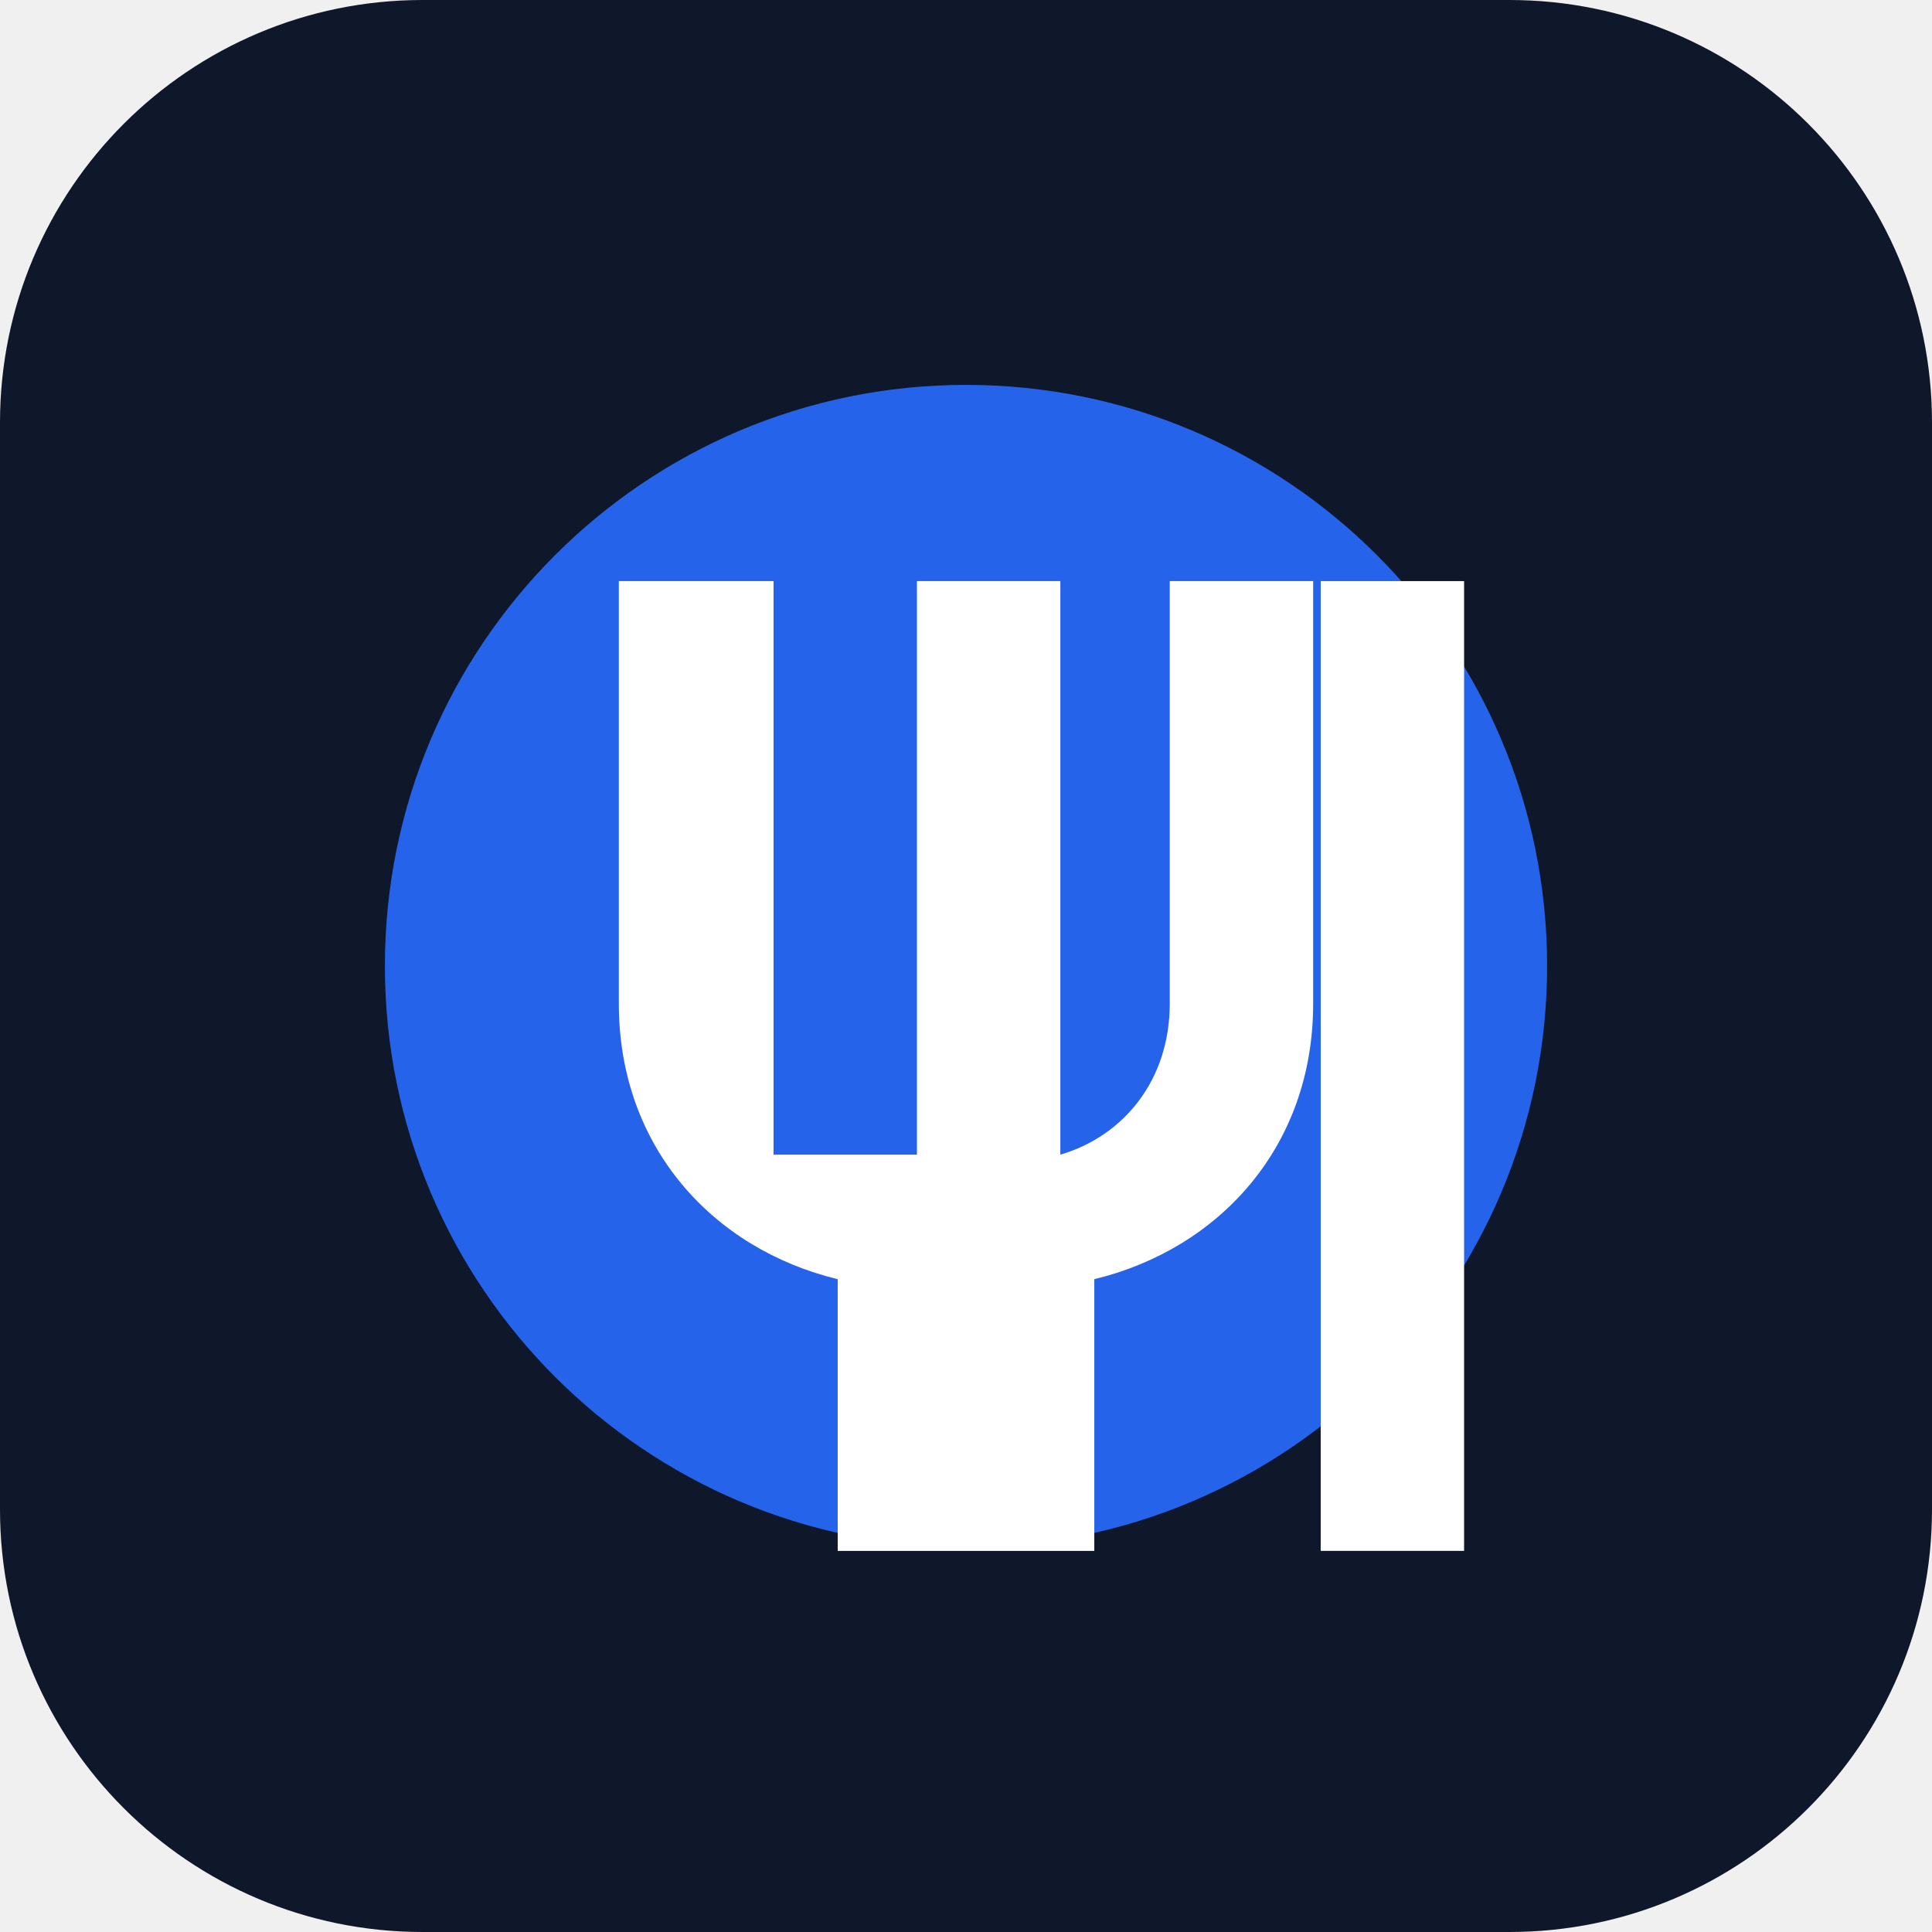
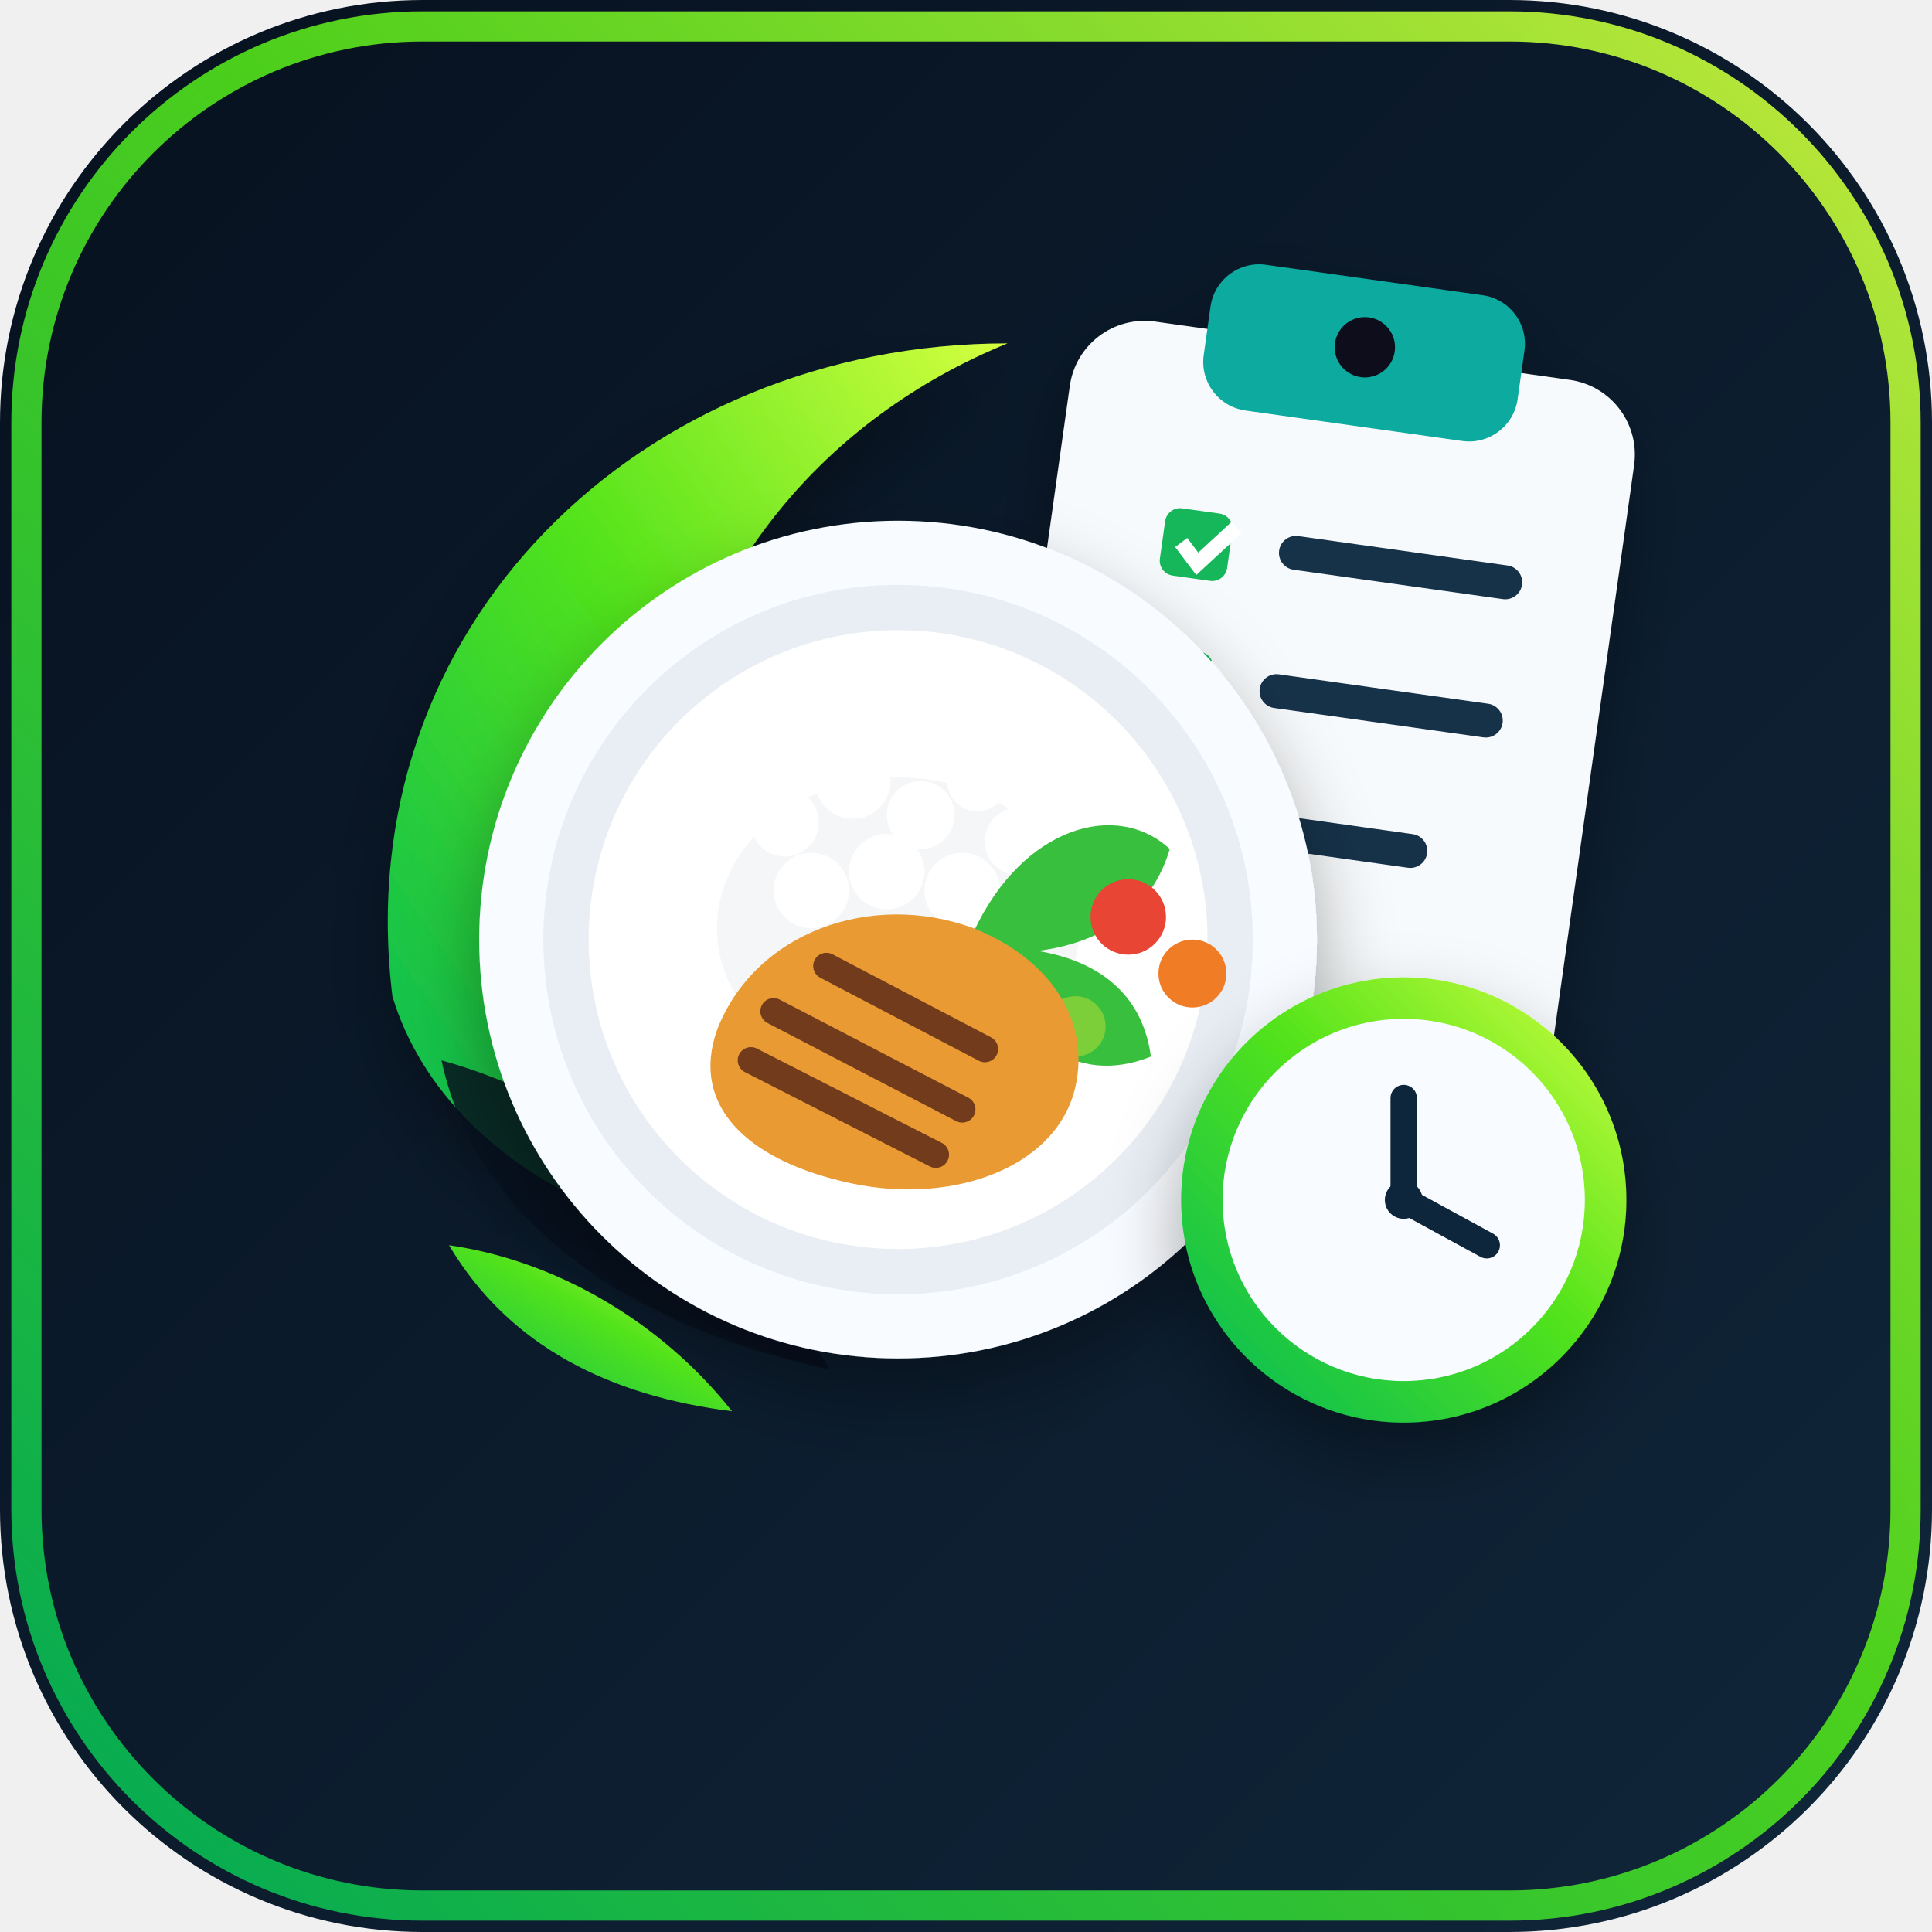
- <svg xmlns="http://www.w3.org/2000/svg" viewBox="0 0 512 512">
-   <rect width="512" height="512" rx="112" fill="#0f172a" />
-   <circle cx="256" cy="256" r="154" fill="#2563eb" />
-   <path d="M164 154v112c0 38 25 65 58 73v72h68v-72c33-8 58-35 58-73V154h-38v112c0 20-12 35-29 40V154h-38v152h-38V154h-41z" fill="#fff" />
-   <path d="M350 154h38v257h-38z" fill="#fff" />
+ <svg xmlns="http://www.w3.org/2000/svg" viewBox="0 0 512 512" role="img" aria-label="Lunch Food Log logo">
+   <defs>
+     <linearGradient id="bg" x1="0" y1="0" x2="1" y2="1">
+       <stop offset="0" stop-color="#07111f" />
+       <stop offset="1" stop-color="#10263a" />
+     </linearGradient>
+     <linearGradient id="green" x1="0" y1="1" x2="1" y2="0">
+       <stop offset="0" stop-color="#00b85a" />
+       <stop offset=".55" stop-color="#53e31b" />
+       <stop offset="1" stop-color="#d5ff3f" />
+     </linearGradient>
+     <linearGradient id="teal" x1="0" y1="0" x2="1" y2="1">
+       <stop offset="0" stop-color="#00d6c7" />
+       <stop offset="1" stop-color="#32ef76" />
+     </linearGradient>
+     <filter id="shadow" x="-30%" y="-30%" width="160%" height="160%">
+       <feDropShadow dx="0" dy="10" stdDeviation="10" flood-opacity=".35" />
+     </filter>
+   </defs>
+   <rect width="512" height="512" rx="112" fill="url(#bg)" />
+   <rect x="7" y="7" width="498" height="498" rx="105" fill="none" stroke="url(#green)" stroke-width="8" opacity=".9" />
+   <path d="M104 264C92 166 170 91 267 91c-49 20-82 61-90 110-9 57 20 103 70 125-60 17-128-12-143-62Z" fill="url(#green)" filter="url(#shadow)" />
+   <path d="M117 281c40 11 79 42 103 82-55-12-94-40-103-82Z" fill="#07111f" opacity=".85" />
+   <g transform="rotate(8 326 188)" filter="url(#shadow)">
+     <rect x="272" y="89" width="151" height="220" rx="20" fill="#f7fafc" />
+     <rect x="306" y="70" width="84" height="39" rx="13" fill="#0caaa0" />
+     <circle cx="348" cy="88" r="8" fill="#07111f" />
+     <rect x="302" y="137" width="18" height="18" rx="4" fill="#19b75a" />
+     <path d="M307 146l5 5 9-11" fill="none" stroke="#fff" stroke-width="4" />
+     <rect x="333" y="140" width="65" height="9" rx="4.5" fill="#17314a" />
+     <rect x="302" y="174" width="18" height="18" rx="4" fill="#19b75a" />
+     <path d="M307 183l5 5 9-11" fill="none" stroke="#fff" stroke-width="4" />
+     <rect x="333" y="177" width="65" height="9" rx="4.5" fill="#17314a" />
+     <rect x="302" y="211" width="18" height="18" rx="4" fill="#19b75a" />
+     <path d="M307 220l5 5 9-11" fill="none" stroke="#fff" stroke-width="4" />
+     <rect x="333" y="214" width="50" height="9" rx="4.5" fill="#17314a" />
+   </g>
+   <g filter="url(#shadow)">
+     <circle cx="238" cy="249" r="111" fill="#f8fbff" />
+     <circle cx="238" cy="249" r="94" fill="#e8eef4" />
+     <circle cx="238" cy="249" r="82" fill="#fff" />
+     <path d="M174 219c14-34 51-51 85-38 22 8 36 28 39 49-29 11-83 10-124-11Z" fill="#fff" />
+     <path d="M178 220c28-4 62 0 103 17-17 23-42 38-69 37-26-1-42-19-34-54Z" fill="#fff" />
+     <ellipse cx="238" cy="246" rx="48" ry="40" fill="#f4f6f8" />
+     <g fill="#fff">
+       <circle cx="208" cy="218" r="9" />
+       <circle cx="226" cy="207" r="10" />
+       <circle cx="244" cy="216" r="9" />
+       <circle cx="259" cy="207" r="8" />
+       <circle cx="270" cy="223" r="9" />
+       <circle cx="215" cy="236" r="10" />
+       <circle cx="235" cy="231" r="10" />
+       <circle cx="255" cy="236" r="10" />
+     </g>
+     <path d="M258 247c13-28 38-35 52-22-5 17-19 25-35 27 18 3 28 13 30 28-20 8-37-4-47-33Z" fill="#39bf3e" />
+     <circle cx="299" cy="243" r="10" fill="#e84436" />
+     <circle cx="316" cy="258" r="9" fill="#f07b28" />
+     <circle cx="285" cy="272" r="8" fill="#7ccf38" />
+     <path d="M190 273c10-26 41-37 68-27 20 8 31 24 27 42-5 22-34 32-62 25-25-6-40-20-33-40Z" fill="#e99a31" />
+     <path d="M205 268l50 26M199 281l49 25M219 256l42 22" stroke="#713b1c" stroke-width="7" stroke-linecap="round" />
+   </g>
+   <g filter="url(#shadow)">
+     <circle cx="372" cy="318" r="59" fill="url(#green)" />
+     <circle cx="372" cy="318" r="48" fill="#f8fbff" />
+     <circle cx="372" cy="318" r="5" fill="#10263a" />
+     <path d="M372 318v-27M372 318l22 12" stroke="#10263a" stroke-width="7" stroke-linecap="round" />
+   </g>
+   <path d="M119 330c28 4 56 20 75 44-32-4-59-17-75-44Z" fill="url(#green)" />
</svg>
